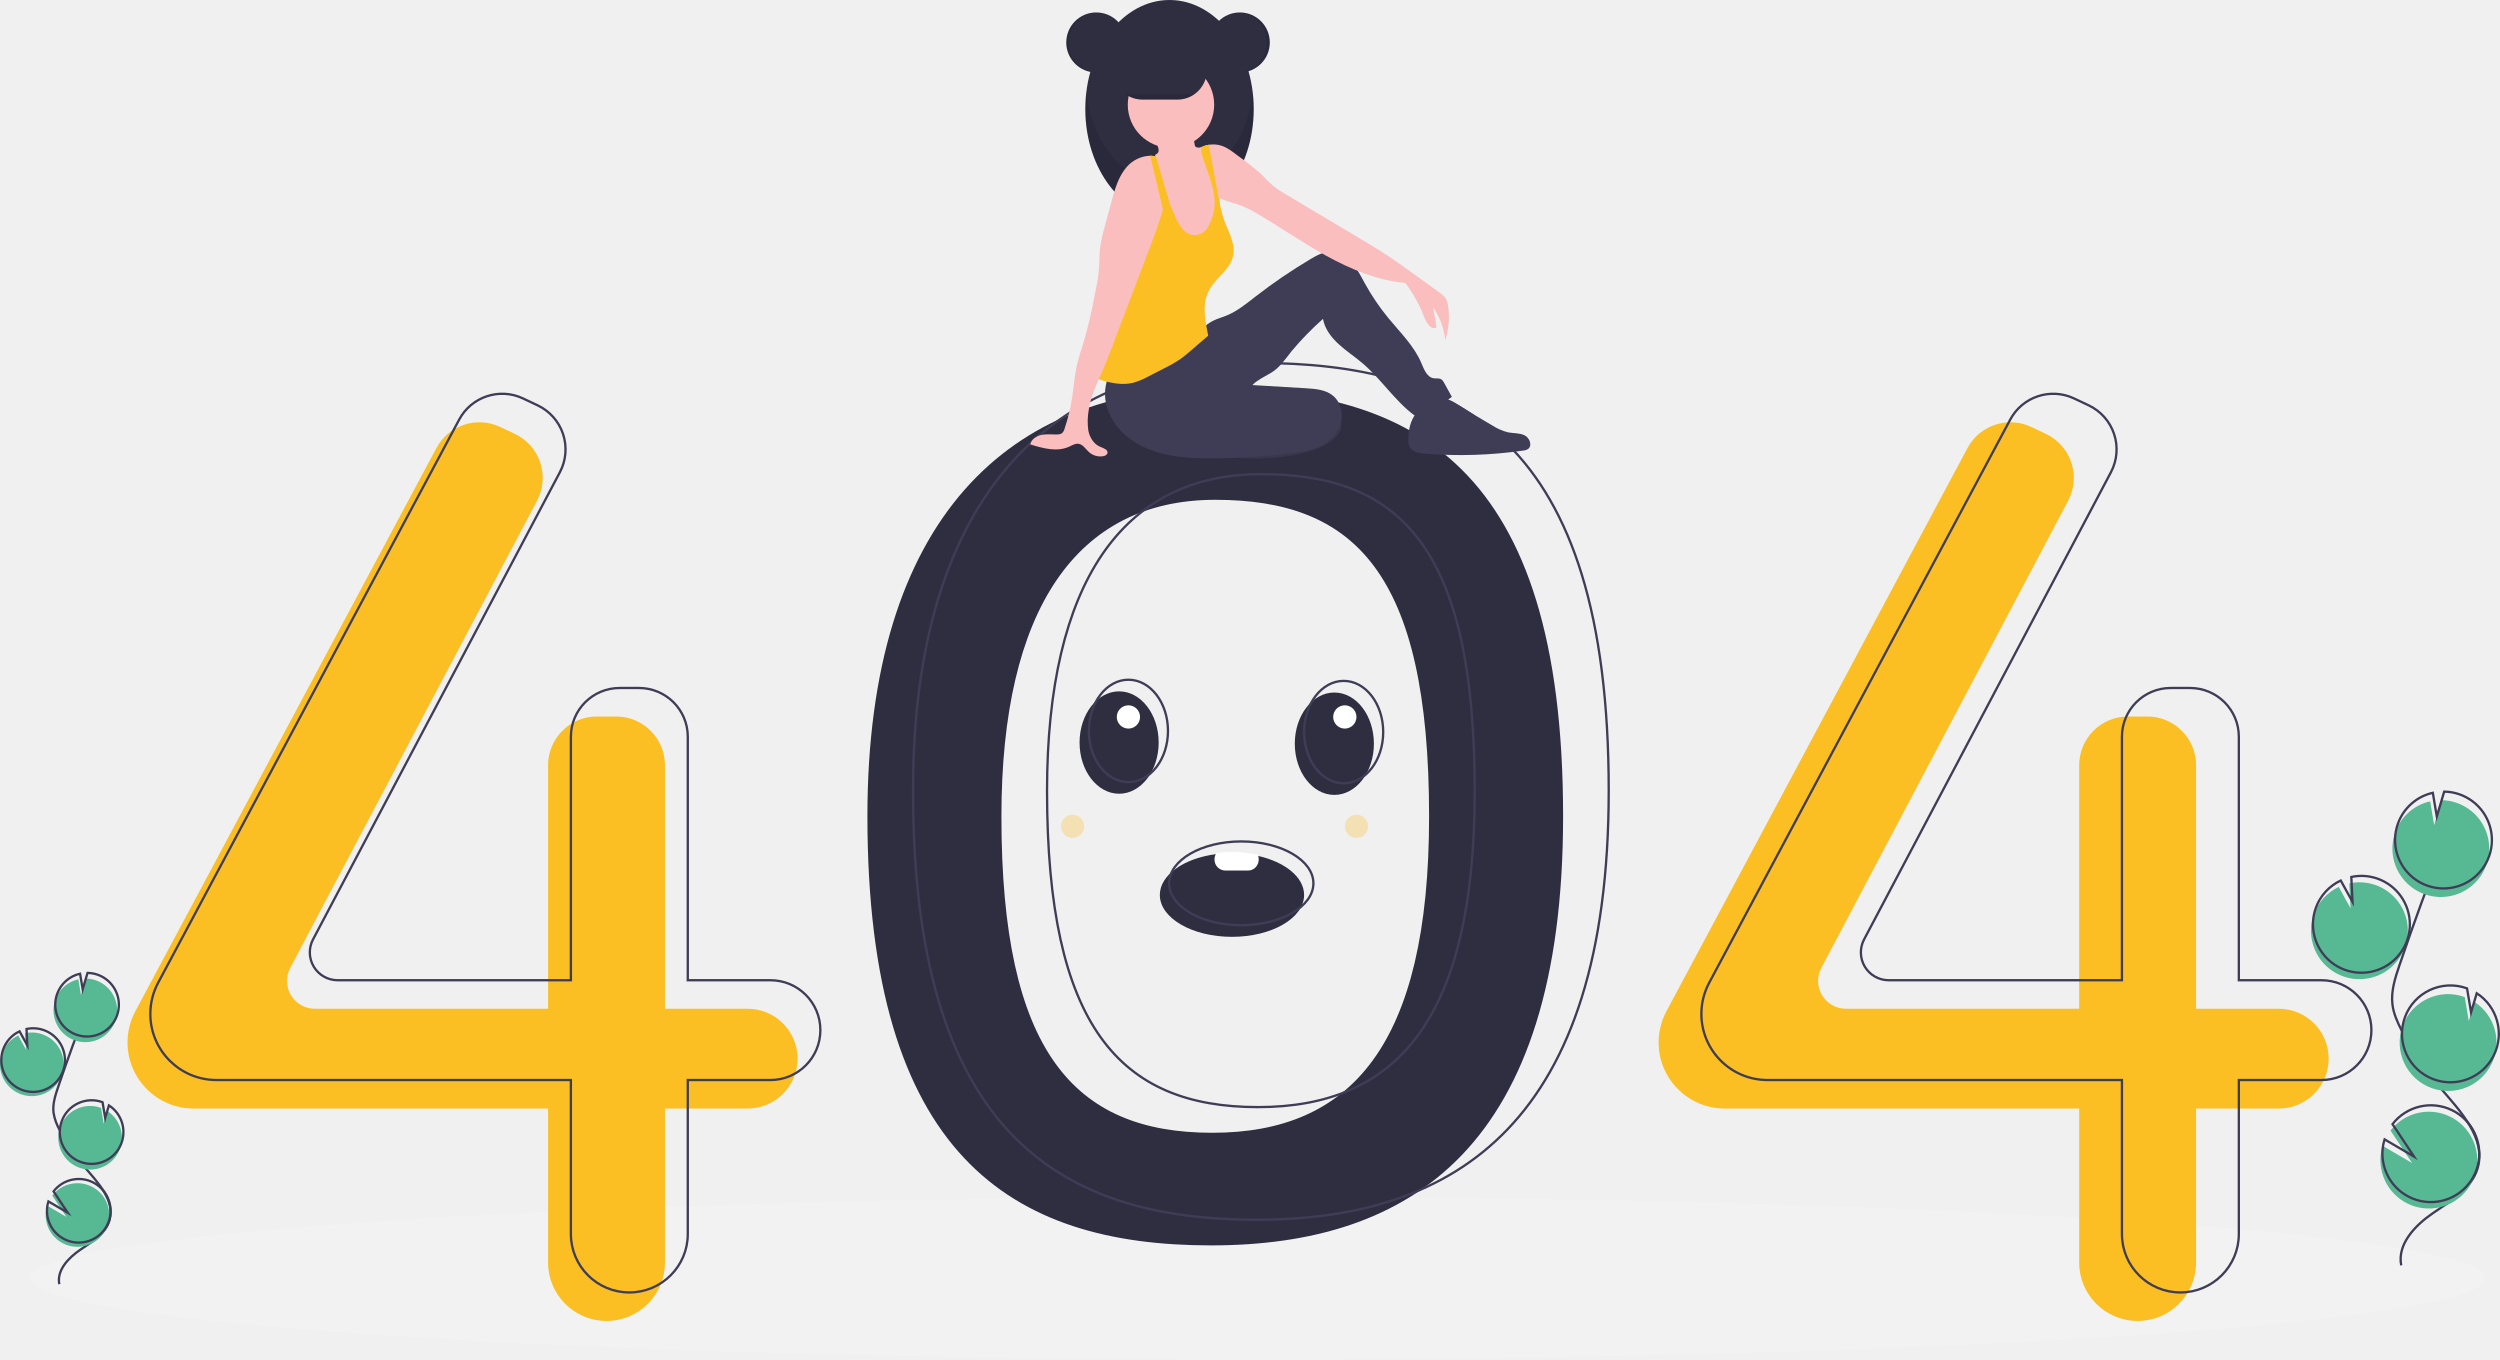
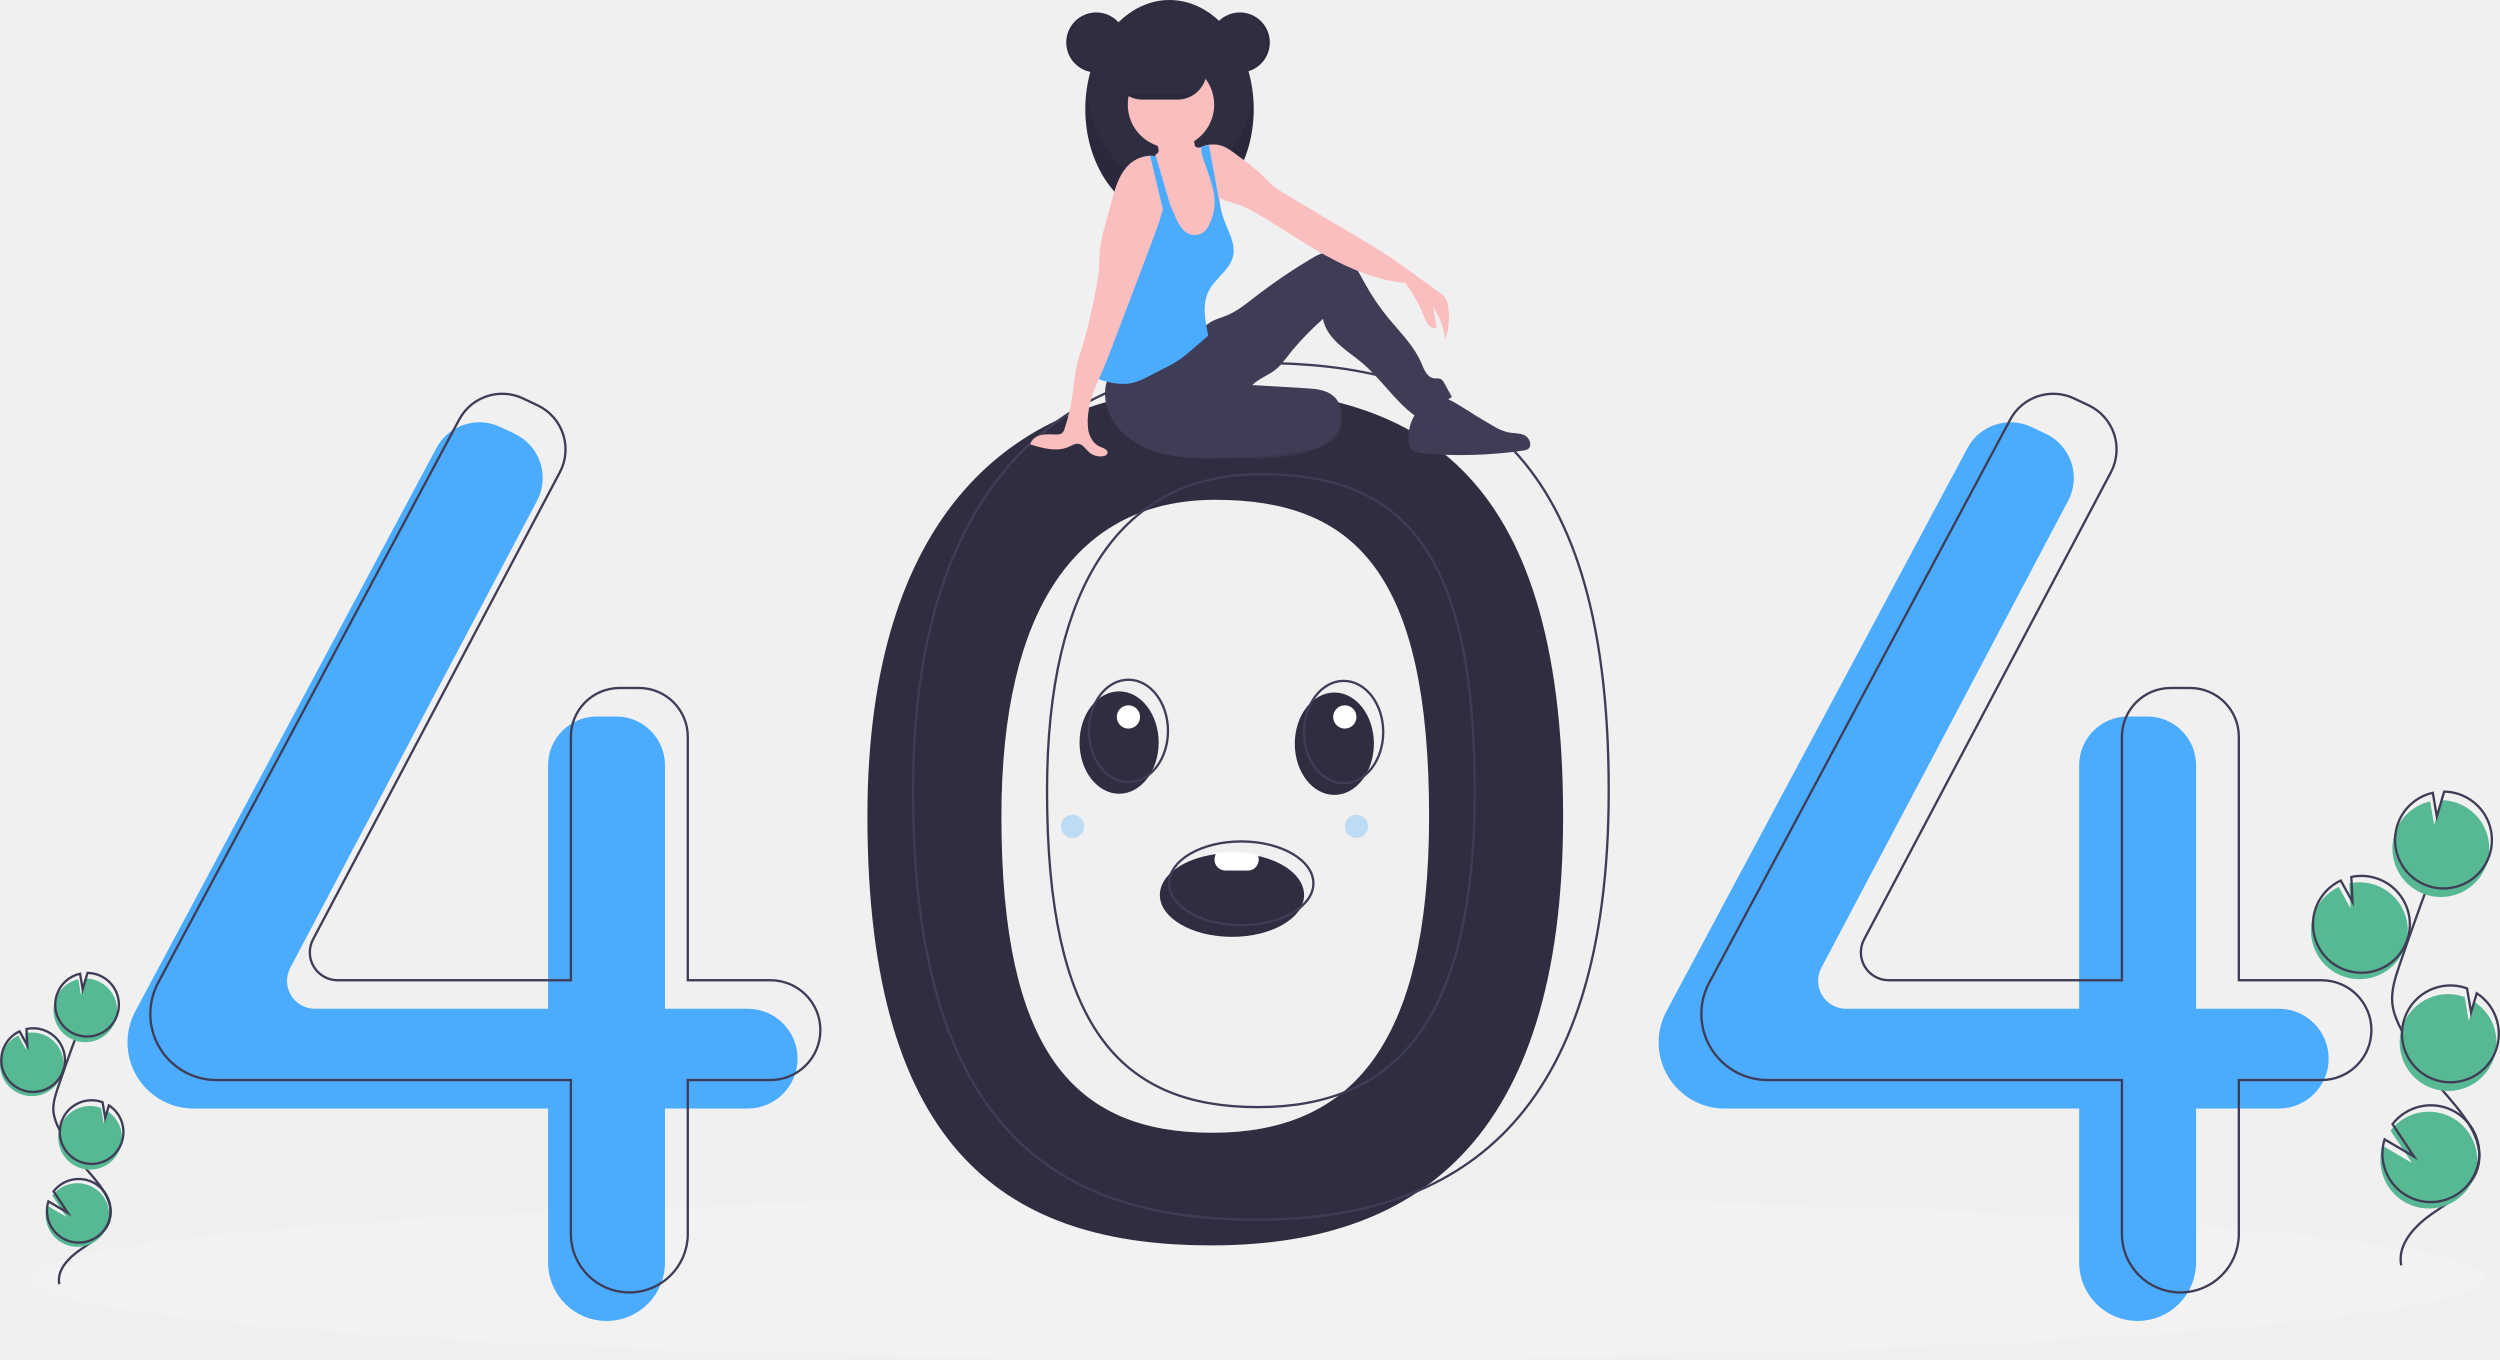
<svg xmlns="http://www.w3.org/2000/svg" id="fd59ce54-f850-4dfc-bc34-dd7d379d600e" data-name="Layer 1" width="1074.392" height="584.231" viewBox="0 0 1074.392 584.231">
  <ellipse cx="540.643" cy="549.309" rx="527.5" ry="34.922" fill="#f2f2f2" />
  <path d="M583.48,324.894c-85.944,0-147.651,55.139-147.651,183.798,0,145.813,61.707,184.411,147.651,184.411s151.327-42.274,151.327-184.411C734.807,356.753,669.424,324.894,583.48,324.894Zm.565,319.808c-59.527,0-90.626-34.923-90.626-135.916,0-89.112,32.372-136.105,91.899-136.105s91.899,30.868,91.899,136.105C677.217,607.234,643.572,644.703,584.045,644.703Z" transform="translate(-63.054 -157.8845)" fill="#2f2e41" />
-   <path d="M384.365,591.401H348.831V486.762A20.956,20.956,0,0,0,327.875,465.806h-8.326a20.956,20.956,0,0,0-20.956,20.956V591.401H198.363a11.963,11.963,0,0,1-10.578-17.552l106.082-200.78A20.956,20.956,0,0,0,284.287,344.33l-6.262-2.957a20.956,20.956,0,0,0-27.429,9.07L121.214,592.475a28.416,28.416,0,0,0-3.356,13.396v0a28.416,28.416,0,0,0,28.416,28.416H298.593v66.167a25.119,25.119,0,0,0,25.119,25.119h0a25.119,25.119,0,0,0,25.119-25.119V634.287h35.534a21.443,21.443,0,0,0,21.443-21.443v0A21.443,21.443,0,0,0,384.365,591.401Z" transform="translate(-63.054 -157.8845)" fill="#fbbf24" />
-   <path d="M1042.362,591.401h-35.534V486.762A20.956,20.956,0,0,0,985.872,465.806h-8.326a20.956,20.956,0,0,0-20.956,20.956V591.401H856.359a11.963,11.963,0,0,1-10.578-17.552L951.864,373.069A20.956,20.956,0,0,0,942.284,344.33l-6.262-2.957a20.956,20.956,0,0,0-27.429,9.07L779.211,592.475a28.416,28.416,0,0,0-3.356,13.396v0a28.416,28.416,0,0,0,28.416,28.416H956.589v66.167a25.119,25.119,0,0,0,25.119,25.119h0a25.119,25.119,0,0,0,25.119-25.119V634.287h35.534a21.443,21.443,0,0,0,21.443-21.443v0A21.443,21.443,0,0,0,1042.362,591.401Z" transform="translate(-63.054 -157.8845)" fill="#fbbf24" />
+   <path d="M384.365,591.401H348.831V486.762A20.956,20.956,0,0,0,327.875,465.806h-8.326a20.956,20.956,0,0,0-20.956,20.956V591.401H198.363a11.963,11.963,0,0,1-10.578-17.552l106.082-200.78A20.956,20.956,0,0,0,284.287,344.33l-6.262-2.957a20.956,20.956,0,0,0-27.429,9.07L121.214,592.475a28.416,28.416,0,0,0-3.356,13.396v0a28.416,28.416,0,0,0,28.416,28.416H298.593v66.167a25.119,25.119,0,0,0,25.119,25.119h0a25.119,25.119,0,0,0,25.119-25.119V634.287h35.534a21.443,21.443,0,0,0,21.443-21.443v0A21.443,21.443,0,0,0,384.365,591.401Z" transform="translate(-63.054 -157.8845)" fill="#4aabff" />
+   <path d="M1042.362,591.401h-35.534V486.762A20.956,20.956,0,0,0,985.872,465.806h-8.326a20.956,20.956,0,0,0-20.956,20.956V591.401H856.359a11.963,11.963,0,0,1-10.578-17.552L951.864,373.069A20.956,20.956,0,0,0,942.284,344.33l-6.262-2.957a20.956,20.956,0,0,0-27.429,9.07L779.211,592.475a28.416,28.416,0,0,0-3.356,13.396v0a28.416,28.416,0,0,0,28.416,28.416H956.589v66.167a25.119,25.119,0,0,0,25.119,25.119h0a25.119,25.119,0,0,0,25.119-25.119V634.287h35.534a21.443,21.443,0,0,0,21.443-21.443v0A21.443,21.443,0,0,0,1042.362,591.401Z" transform="translate(-63.054 -157.8845)" fill="#4aabff" />
  <path d="M394.168,579.148H358.634V474.509a20.956,20.956,0,0,0-20.956-20.956h-8.326a20.956,20.956,0,0,0-20.956,20.956V579.148H208.165a11.963,11.963,0,0,1-10.578-17.552L303.67,360.816a20.956,20.956,0,0,0-9.58-28.739l-6.262-2.957a20.956,20.956,0,0,0-27.429,9.07L131.017,580.222a28.416,28.416,0,0,0-3.356,13.396v0a28.416,28.416,0,0,0,28.416,28.416H308.395v66.167a25.119,25.119,0,0,0,25.119,25.119h0a25.119,25.119,0,0,0,25.119-25.119V622.034h35.534a21.443,21.443,0,0,0,21.443-21.443v0A21.443,21.443,0,0,0,394.168,579.148Z" transform="translate(-63.054 -157.8845)" fill="none" stroke="#3f3d56" stroke-miterlimit="10" />
  <path d="M1060.742,579.148h-35.534V474.509a20.956,20.956,0,0,0-20.956-20.956H995.925a20.956,20.956,0,0,0-20.956,20.956V579.148H874.739a11.963,11.963,0,0,1-10.578-17.552L970.244,360.816a20.956,20.956,0,0,0-9.58-28.739l-6.262-2.957a20.956,20.956,0,0,0-27.429,9.07L797.59,580.222a28.416,28.416,0,0,0-3.356,13.396v0a28.416,28.416,0,0,0,28.416,28.416H974.969v66.167a25.119,25.119,0,0,0,25.119,25.119h0a25.119,25.119,0,0,0,25.119-25.119V622.034h35.534a21.443,21.443,0,0,0,21.443-21.443v0A21.443,21.443,0,0,0,1060.742,579.148Z" transform="translate(-63.054 -157.8845)" fill="none" stroke="#3f3d56" stroke-miterlimit="10" />
  <path d="M603.085,313.866c-85.944,0-147.651,55.139-147.651,183.798,0,145.813,61.707,184.411,147.651,184.411s151.327-42.274,151.327-184.411C754.412,345.725,689.029,313.866,603.085,313.866Zm.565,319.808c-59.527,0-90.626-34.923-90.626-135.916,0-89.112,32.372-136.105,91.899-136.105s91.899,30.868,91.899,136.105C696.822,596.206,663.177,633.675,603.65,633.675Z" transform="translate(-63.054 -157.8845)" fill="none" stroke="#3f3d56" stroke-miterlimit="10" />
  <circle cx="471.141" cy="18.25" r="12.901" fill="#2f2e41" />
  <ellipse cx="502.607" cy="46.885" rx="36.186" ry="46.885" fill="#2f2e41" />
  <path d="M565.661,237.494c-18.128,0-33.141-17.271-35.776-39.805a60.976,60.976,0,0,0-.41,7.08c0,25.894,16.201,46.885,36.186,46.885s36.186-20.991,36.186-46.885a60.976,60.976,0,0,0-.41-7.08C598.803,220.224,583.789,237.494,565.661,237.494Z" transform="translate(-63.054 -157.8845)" opacity="0.1" />
  <path d="M639.296,342.073c-.777,3.193-4.128,5.751-7.839,7.538-7.802,3.757-17.425,4.878-26.76,5.254a45.176,45.176,0,0,1-7.144-.132,20.537,20.537,0,0,1-12.251-5.631,1.681,1.681,0,0,1,.044-2.844c4.969-5.459,13.262-8.806,21.616-11.216,6.334-1.827,17.381-6.561,24.29-5.922C637.944,329.739,640.277,338.041,639.296,342.073Z" transform="translate(-63.054 -157.8845)" fill="#3f3d56" />
  <path d="M639.296,342.073c-.777,3.193-4.128,5.751-7.839,7.538-7.802,3.757-17.425,4.878-26.76,5.254a45.176,45.176,0,0,1-7.144-.132,20.537,20.537,0,0,1-12.251-5.631,1.681,1.681,0,0,1,.044-2.844c4.969-5.459,13.262-8.806,21.616-11.216,6.334-1.827,17.381-6.561,24.29-5.922C637.944,329.739,640.277,338.041,639.296,342.073Z" transform="translate(-63.054 -157.8845)" opacity="0.1" />
  <path d="M540.098,318.206a19.77,19.77,0,0,0-1.199,15.075,26.339,26.339,0,0,0,8.829,12.497c10.095,8.092,23.988,9.205,36.925,9.093a284.649,284.649,0,0,0,33.905-2.324,40.538,40.538,0,0,0,11.001-2.554c4.222-1.827,7.933-5.178,9.436-9.526s.436-9.672-3.134-12.574c-3.137-2.55-7.463-2.9-11.498-3.143l-23.088-1.387c2.281-2.308,5.318-3.614,8.096-5.292,3.685-2.226,6.134-5.965,8.813-9.335a129.001,129.001,0,0,1,13.439-13.817c.751,4.31,3.478,7.85,6.687,10.824s6.908,5.368,10.244,8.2c8.079,6.858,13.896,16.167,22.392,22.5a43.829,43.829,0,0,0,16.049-8.012l-3.302-5.981a3.94,3.94,0,0,0-1.245-1.553c-.935-.575-2.14-.279-3.225-.441-2.901-.435-4.168-3.784-5.306-6.487-3.125-7.422-9.108-13.18-14.218-19.404a98.009,98.009,0,0,1-9.996-14.723c-1.717-3.102-3.288-6.331-5.617-9.003s-5.594-4.773-9.139-4.781c-3.132-.007-6.021,1.584-8.714,3.183a230.477,230.477,0,0,0-23.63,16.099c-3.944,3.062-7.863,6.296-12.489,8.174-1.947.79-4,1.331-5.869,2.292-3.273,1.684-5.757,4.534-8.431,7.064C566.277,311.892,553.219,317.738,540.098,318.206Z" transform="translate(-63.054 -157.8845)" fill="#3f3d56" />
  <path d="M588.374,253.983a23.774,23.774,0,0,1-1.734,8.033,10.045,10.045,0,0,1-5.768,5.573,12.375,12.375,0,0,1-5.623.182,10.882,10.882,0,0,1-4.582-1.561c-2.165-1.488-3.244-4.144-3.637-6.743-.393-2.596-.217-5.249-.469-7.863a42.944,42.944,0,0,0-1.202-6.255c-.17-.683-.343-1.362-.513-2.042-.167-.68-.33-1.359-.481-2.039-.138-.639-.267-1.281-.378-1.926-.091-.544-.173-1.092-.233-1.643a18.423,18.423,0,0,0-.809-4.811,14.607,14.607,0,0,0-1.687-2.854c-.286-.409-.563-.818-.818-1.243a5.89,5.89,0,0,1-.972-3.748,3.286,3.286,0,0,1,.148-.601c.025-.076.053-.151.085-.223A1.802,1.802,0,0,0,560.932,223.07a3.433,3.433,0,0,0-.148-1.778,11.318,11.318,0,0,0-.96-2.288c-.264-.478-1.161-1.34-1.167-1.888-.013-1.101,2.14-1.989,3.011-2.423a16.796,16.796,0,0,1,8.597-1.743c1.904.129,3.968.714,5.019,2.31.944,1.438.818,3.301,1.221,4.972a1.471,1.471,0,0,0,.299.664,1.341,1.341,0,0,0,.739.34,4.549,4.549,0,0,0,1.416.057h.003a2.931,2.931,0,0,0,.371-.054,4.957,4.957,0,0,0,2.033-.878q.585-.156,1.18-.255a.251.251,0,0,0,.047-.009c1.576,4.975,1.781,10.308,3.071,15.374.639,2.52,1.554,5.009,1.683,7.602.009.113.013.23.016.346.019.834-.047,1.674-.013,2.505a6.981,6.981,0,0,0,.126,1.114,15.611,15.611,0,0,0,.525,1.743l.009.028c.06.183.116.368.164.554.035.135.066.267.091.403l.003.009A14.938,14.938,0,0,1,588.374,253.983Z" transform="translate(-63.054 -157.8845)" fill="#fbbebe" />
  <circle cx="503.237" cy="44.997" r="18.565" fill="#fbbebe" />
  <path d="M684.157,304.033a30.445,30.445,0,0,0-5.236-14.103q.722,4.295,1.447,8.587a3.214,3.214,0,0,1-3.367-1.035,10.337,10.337,0,0,1-1.765-3.276,67.466,67.466,0,0,0-8.21-14.736c-11.819-.985-23.502-5.884-33.896-11.595-10.396-5.708-20.126-12.552-30.384-18.502a43.573,43.573,0,0,0-5.544-2.832c-3.21-1.287-6.812-1.954-9.855-3.468-.204-.101-.409-.208-.61-.318a12.578,12.578,0,0,1-1.945-1.306,10.344,10.344,0,0,1-.931-.856,20.351,20.351,0,0,1-3.559-5.953c-1.633-3.612-2.215-7.97-3.845-11.583a11.203,11.203,0,0,1,2.502-1.765h.003c.132-.069.264-.135.4-.198a11.94,11.94,0,0,1,2.004-.733q.585-.156,1.18-.255a.251.251,0,0,0,.047-.009,11.566,11.566,0,0,1,5.491.434c2.587.875,4.767,2.621,6.941,4.273a114.02,114.02,0,0,1,10.148,8.049c1.794,1.718,3.43,3.606,5.359,5.167a42.144,42.144,0,0,0,5.057,3.351q15.656,9.327,31.315,18.65c3.534,2.105,7.07,4.21,10.526,6.438,5.249,3.386,10.308,7.055,15.365,10.721q4.47,3.238,8.936,6.479a9.728,9.728,0,0,1,2.533,2.341,8.472,8.472,0,0,1,1.123,3.433A31.387,31.387,0,0,1,684.157,304.033Z" transform="translate(-63.054 -157.8845)" fill="#fbbebe" />
-   <path d="M592.977,267.944c-1.252,5.617-6.929,9.012-9.896,13.946-3.688,6.123-2.184,13.241-.799,20.255q-3.795,3.271-7.593,6.542c-1.397,1.199-2.794,2.404-4.298,3.464a57.351,57.351,0,0,1-6.86,3.94q-3.361,1.728-6.721,3.458a32.128,32.128,0,0,1-6.58,2.788c-4.415,1.133-9.103.34-13.471-.972a6.088,6.088,0,0,1-1.473-.601,2.394,2.394,0,0,1-.699-.632,3.911,3.911,0,0,1-.444-2.539c.444-7.351,2.24-14.547,4.031-21.69a85.26,85.26,0,0,1,3.848-12.577,85.077,85.077,0,0,1,5.415-10.151,68.368,68.368,0,0,1,7.929-11.514,18.479,18.479,0,0,0,3.675-4.739c1.117-2.549.686-5.472.913-8.247a17.148,17.148,0,0,1,1.633-6.007v-.003a17.093,17.093,0,0,1,1.743-2.882q.458,1.067.916,2.13.302.699.598,1.394.387.897.768,1.787,1.1,2.558,2.196,5.113a21.59,21.59,0,0,0,3.335,5.944,6.499,6.499,0,0,0,11.123-.853,21.261,21.261,0,0,0,2.272-6.013,19.215,19.215,0,0,0,.252-7.835c-.758-5.009-2.889-10.126-4.437-14.78a14.945,14.945,0,0,1-1.079-4.871,3.351,3.351,0,0,1,.057-.56c.009-.047.019-.098.028-.145a11.94,11.94,0,0,1,2.004-.733q.585-.156,1.18-.255,2.044,11.064,4.094,22.127c.032.173.066.346.098.522.195,1.057.393,2.115.614,3.169.198.957.412,1.91.651,2.857l.009.028c.082.321.167.639.255.957l.003.009c.242.868.513,1.731.818,2.58C590.938,257.475,594.164,262.629,592.977,267.944Z" transform="translate(-63.054 -157.8845)" fill="#fbbf24" />
+   <path d="M592.977,267.944c-1.252,5.617-6.929,9.012-9.896,13.946-3.688,6.123-2.184,13.241-.799,20.255q-3.795,3.271-7.593,6.542c-1.397,1.199-2.794,2.404-4.298,3.464a57.351,57.351,0,0,1-6.86,3.94q-3.361,1.728-6.721,3.458a32.128,32.128,0,0,1-6.58,2.788c-4.415,1.133-9.103.34-13.471-.972a6.088,6.088,0,0,1-1.473-.601,2.394,2.394,0,0,1-.699-.632,3.911,3.911,0,0,1-.444-2.539c.444-7.351,2.24-14.547,4.031-21.69a85.26,85.26,0,0,1,3.848-12.577,85.077,85.077,0,0,1,5.415-10.151,68.368,68.368,0,0,1,7.929-11.514,18.479,18.479,0,0,0,3.675-4.739c1.117-2.549.686-5.472.913-8.247a17.148,17.148,0,0,1,1.633-6.007v-.003a17.093,17.093,0,0,1,1.743-2.882q.458,1.067.916,2.13.302.699.598,1.394.387.897.768,1.787,1.1,2.558,2.196,5.113a21.59,21.59,0,0,0,3.335,5.944,6.499,6.499,0,0,0,11.123-.853,21.261,21.261,0,0,0,2.272-6.013,19.215,19.215,0,0,0,.252-7.835c-.758-5.009-2.889-10.126-4.437-14.78a14.945,14.945,0,0,1-1.079-4.871,3.351,3.351,0,0,1,.057-.56c.009-.047.019-.098.028-.145a11.94,11.94,0,0,1,2.004-.733q.585-.156,1.18-.255,2.044,11.064,4.094,22.127c.032.173.066.346.098.522.195,1.057.393,2.115.614,3.169.198.957.412,1.91.651,2.857l.009.028c.082.321.167.639.255.957l.003.009c.242.868.513,1.731.818,2.58C590.938,257.475,594.164,262.629,592.977,267.944Z" transform="translate(-63.054 -157.8845)" fill="#4aabff" />
  <path d="M668.321,346.877a6.583,6.583,0,0,0,.61,3.143c1.162,2.124,3.95,2.606,6.362,2.805a188.377,188.377,0,0,0,42.266-1.288,4.886,4.886,0,0,0,2.151-.668c1.99-1.395.763-4.795-1.41-5.884s-4.751-.826-7.135-1.297a22.479,22.479,0,0,1-6.678-2.896q-7.252-4.167-14.293-8.688c-2.795-1.795-6.093-3.71-9.24-2.646C672.43,332.343,668.265,337.681,668.321,346.877Z" transform="translate(-63.054 -157.8845)" fill="#3f3d56" />
  <path d="M564.437,240.874v.003c-.022.132-.044.261-.072.39-.035.214-.076.431-.116.645-.39,1.998-.868,3.987-1.419,5.963-1.51,5.459-3.534,10.831-5.541,16.123q-8.081,21.287-16.164,42.577c-1.359,3.575-2.716,7.152-4.261,10.654-.516,1.167-1.048,2.344-1.576,3.534-1.894,4.257-3.713,8.653-4.317,13.184a27.45,27.45,0,0,0-.192,9.04c.604,2.97,2.407,5.872,5.23,6.97,1.378.538,3.351,1.259,2.974,2.69-.204.787-1.098,1.171-1.901,1.303a7.312,7.312,0,0,1-5.966-1.718c-1.507-1.337-2.665-3.417-4.67-3.641-1.388-.151-2.665.68-3.936,1.262-5.186,2.369-11.227.711-16.674-.972.428-2.206,2.643-3.66,4.843-4.1,2.199-.444,4.474-.129,6.718-.189a3.51,3.51,0,0,0,2.042-.525,3.705,3.705,0,0,0,1.101-1.882,78.964,78.964,0,0,0,3.213-13.147c.724-4.666,1.026-9.405,2.058-14.015.802-3.597,2.042-7.08,3.106-10.61a224.682,224.682,0,0,0,5.06-22.077,78.02,78.02,0,0,0,1.425-9.368c.179-2.612.094-5.236.346-7.838a60.888,60.888,0,0,1,2.111-9.997q1.444-5.348,2.885-10.689c1.425-5.271,2.955-10.746,6.567-14.843a13.962,13.962,0,0,1,10.028-4.789,9.882,9.882,0,0,1,2.13.23c.116.028.233.057.349.088a8.634,8.634,0,0,1,2.174.9c1.114-.708,1.68-.459,2.42.632a6.973,6.973,0,0,1,.881,3.795A52.424,52.424,0,0,1,564.437,240.874Z" transform="translate(-63.054 -157.8845)" fill="#fbbebe" />
-   <path d="M565.661,245.046l-.047.047-.255.255-2.53,2.527-1.24-5.208-4.251-17.854a9.882,9.882,0,0,1,2.13.23,3.286,3.286,0,0,1,.148-.601l.201.689,1.441,4.902,2.728,9.308.45,1.532v.003Z" transform="translate(-63.054 -157.8845)" fill="#fbbf24" />
+   <path d="M565.661,245.046l-.047.047-.255.255-2.53,2.527-1.24-5.208-4.251-17.854a9.882,9.882,0,0,1,2.13.23,3.286,3.286,0,0,1,.148-.601l.201.689,1.441,4.902,2.728,9.308.45,1.532v.003Z" transform="translate(-63.054 -157.8845)" fill="#4aabff" />
  <path d="M581.715,188.087a12.582,12.582,0,0,1-3.7,8.896,12.314,12.314,0,0,1-1.36,1.176,12.528,12.528,0,0,1-7.536,2.524H554.023a12.59,12.59,0,0,1,0-25.18h15.096A12.629,12.629,0,0,1,581.715,188.087Z" transform="translate(-63.054 -157.8845)" fill="#2f2e41" />
  <circle cx="532.815" cy="18.25" r="12.901" fill="#2f2e41" />
  <path d="M595.554,163.234c-.158,0-.315.006-.472.012a12.898,12.898,0,0,1,0,25.778c.157.006.314.012.472.012a12.901,12.901,0,1,0,0-25.802Z" transform="translate(-63.054 -157.8845)" opacity="0.1" />
  <path d="M534.195,163.234c.158,0,.315.006.472.012a12.898,12.898,0,0,0,0,25.778c-.157.006-.314.012-.472.012a12.901,12.901,0,0,1,0-25.802Z" transform="translate(-63.054 -157.8845)" opacity="0.1" />
  <path d="M576.655,198.159a12.528,12.528,0,0,1-7.536,2.524H554.023a12.528,12.528,0,0,1-7.536-2.524Z" transform="translate(-63.054 -157.8845)" opacity="0.1" />
  <path d="M674.14,291.64s3.252,9.372,6.229,6.876L677.996,286.267Z" transform="translate(-63.054 -157.8845)" fill="#fbbebe" />
  <path d="M1069.918,577.434a20.813,20.813,0,1,0,2.772-39.915l.521,10.712-5.068-9.18a20.734,20.734,0,0,0-10.684,11.723,20.408,20.408,0,0,0-1.197,5.63A20.809,20.809,0,0,0,1069.918,577.434Z" transform="translate(-63.054 -157.8845)" fill="#57b894" />
  <path d="M1094.995,701.678c-1.789-9.11,5.963-17.187,13.621-22.437s16.605-10.408,19.218-19.317c3.755-12.804-7.43-24.53-16.136-34.642a125.3,125.3,0,0,1-16.524-24.557c-1.811-3.533-3.476-7.225-3.952-11.166-.686-5.675,1.137-11.323,2.974-16.737q9.179-27.052,19.628-53.65" transform="translate(-63.054 -157.8845)" fill="none" stroke="#3f3d56" stroke-miterlimit="10" />
  <path d="M1070.775,574.676a20.813,20.813,0,1,0,2.772-39.915l.521,10.712-5.068-9.18a20.734,20.734,0,0,0-10.684,11.723,20.408,20.408,0,0,0-1.197,5.63A20.809,20.809,0,0,0,1070.775,574.676Z" transform="translate(-63.054 -157.8845)" fill="none" stroke="#3f3d56" stroke-miterlimit="10" />
  <path d="M1092.451,515.473a20.788,20.788,0,0,1,14.98-13.198l1.714,10.184,3.177-10.696a20.81,20.81,0,1,1-19.871,13.71Z" transform="translate(-63.054 -157.8845)" fill="#57b894" />
  <path d="M1093.594,511.795a20.788,20.788,0,0,1,14.98-13.198l1.714,10.184,3.177-10.696a20.81,20.81,0,1,1-19.871,13.71Z" transform="translate(-63.054 -157.8845)" fill="none" stroke="#3f3d56" stroke-miterlimit="10" />
  <path d="M1108.045,625.489a20.81,20.81,0,0,0,18.419-37.023l-2.441,8.219-1.731-10.304a.362.362,0,0,0-.053-.02,20.811,20.811,0,1,0-14.194,39.127Z" transform="translate(-63.054 -157.8845)" fill="#57b894" />
  <path d="M1109.035,621.764a20.81,20.81,0,0,0,18.419-37.023l-2.441,8.219-1.731-10.304a.362.362,0,0,0-.053-.02,20.811,20.811,0,1,0-14.194,39.127Z" transform="translate(-63.054 -157.8845)" fill="none" stroke="#3f3d56" stroke-miterlimit="10" />
  <path d="M1086.378,660.051a20.801,20.801,0,1,0,4.011-16.297l9.273,13.957-12.67-7.408A20.616,20.616,0,0,0,1086.378,660.051Z" transform="translate(-63.054 -157.8845)" fill="#57b894" />
  <path d="M1087.235,657.294a20.801,20.801,0,1,0,4.011-16.297l9.273,13.957-12.67-7.408A20.616,20.616,0,0,0,1087.235,657.294Z" transform="translate(-63.054 -157.8845)" fill="none" stroke="#3f3d56" stroke-miterlimit="10" />
  <path d="M72.061,628.133a13.674,13.674,0,1,0,1.821-26.225l.342,7.038-3.33-6.032a13.623,13.623,0,0,0-7.019,7.702,13.409,13.409,0,0,0-.787,3.699A13.672,13.672,0,0,0,72.061,628.133Z" transform="translate(-63.054 -157.8845)" fill="#57b894" />
  <path d="M88.538,709.763c-1.175-5.986,3.918-11.292,8.949-14.741s10.91-6.838,12.626-12.692c2.467-8.412-4.882-16.117-10.601-22.76A82.324,82.324,0,0,1,88.656,643.436a22.21,22.21,0,0,1-2.597-7.336c-.451-3.729.747-7.439,1.954-10.996q6.031-17.773,12.896-35.249" transform="translate(-63.054 -157.8845)" fill="none" stroke="#3f3d56" stroke-miterlimit="10" />
  <path d="M72.625,626.321a13.674,13.674,0,1,0,1.821-26.225l.342,7.038L71.458,601.103a13.623,13.623,0,0,0-7.019,7.702,13.409,13.409,0,0,0-.787,3.699A13.672,13.672,0,0,0,72.625,626.321Z" transform="translate(-63.054 -157.8845)" fill="none" stroke="#3f3d56" stroke-miterlimit="10" />
  <path d="M86.866,587.423a13.658,13.658,0,0,1,9.842-8.671l1.126,6.691,2.087-7.027a13.673,13.673,0,1,1-13.055,9.007Z" transform="translate(-63.054 -157.8845)" fill="#57b894" />
  <path d="M87.617,585.007a13.658,13.658,0,0,1,9.842-8.671l1.126,6.691L100.673,576a13.673,13.673,0,1,1-13.055,9.007Z" transform="translate(-63.054 -157.8845)" fill="none" stroke="#3f3d56" stroke-miterlimit="10" />
  <path d="M97.112,659.706a13.673,13.673,0,0,0,12.102-24.325l-1.604,5.4-1.137-6.77a.238.238,0,0,0-.035-.013,13.673,13.673,0,1,0-9.326,25.707Z" transform="translate(-63.054 -157.8845)" fill="#57b894" />
  <path d="M97.762,657.259a13.673,13.673,0,0,0,12.102-24.325l-1.604,5.4-1.137-6.77a.238.238,0,0,0-.035-.013,13.673,13.673,0,1,0-9.326,25.707Z" transform="translate(-63.054 -157.8845)" fill="none" stroke="#3f3d56" stroke-miterlimit="10" />
  <path d="M82.876,682.414a13.667,13.667,0,1,0,2.635-10.708l6.092,9.17-8.324-4.867A13.545,13.545,0,0,0,82.876,682.414Z" transform="translate(-63.054 -157.8845)" fill="#57b894" />
  <path d="M83.439,680.602a13.667,13.667,0,1,0,2.635-10.708l6.092,9.17-8.324-4.867A13.545,13.545,0,0,0,83.439,680.602Z" transform="translate(-63.054 -157.8845)" fill="none" stroke="#3f3d56" stroke-miterlimit="10" />
  <ellipse cx="480.946" cy="319.115" rx="17" ry="22" fill="#2f2e41" />
  <ellipse cx="573.446" cy="319.615" rx="17" ry="22" fill="#2f2e41" />
  <path d="M623.5,542.5c0,9.94-13.88,18-31,18s-31-8.06-31-18c0-8.61,10.41-15.81,24.32-17.57a50.104,50.104,0,0,1,6.68-.43,50.699,50.699,0,0,1,11.13,1.2C615.25,528.29,623.5,534.84,623.5,542.5Z" transform="translate(-63.054 -157.8845)" fill="#2f2e41" />
  <ellipse cx="484.946" cy="314.115" rx="17" ry="22" fill="none" stroke="#3f3d56" stroke-miterlimit="10" />
  <ellipse cx="577.446" cy="314.615" rx="17" ry="22" fill="none" stroke="#3f3d56" stroke-miterlimit="10" />
  <ellipse cx="533.446" cy="379.615" rx="31" ry="18" fill="none" stroke="#3f3d56" stroke-miterlimit="10" />
  <path d="M604,527.2a4.937,4.937,0,0,1-1.32,3.392A4.339,4.339,0,0,1,599.5,532h-10a4.664,4.664,0,0,1-4.5-4.8,4.905,4.905,0,0,1,.82-2.741A47.02,47.02,0,0,1,592.5,524a47.665,47.665,0,0,1,11.13,1.28A5.067,5.067,0,0,1,604,527.2Z" transform="translate(-63.054 -157.8845)" fill="#fff" />
  <circle cx="484.946" cy="308.115" r="5" fill="#fff" />
  <circle cx="577.946" cy="308.115" r="5" fill="#fff" />
-   <circle cx="582.946" cy="355.115" r="5" fill="#fbbf24" opacity="0.3" />
-   <circle cx="460.946" cy="355.115" r="5" fill="#fbbf24" opacity="0.3" />
+   <circle cx="582.946" cy="355.115" r="5" fill="#4aabff" opacity="0.3" />
+   <circle cx="460.946" cy="355.115" r="5" fill="#4aabff" opacity="0.3" />
</svg>
